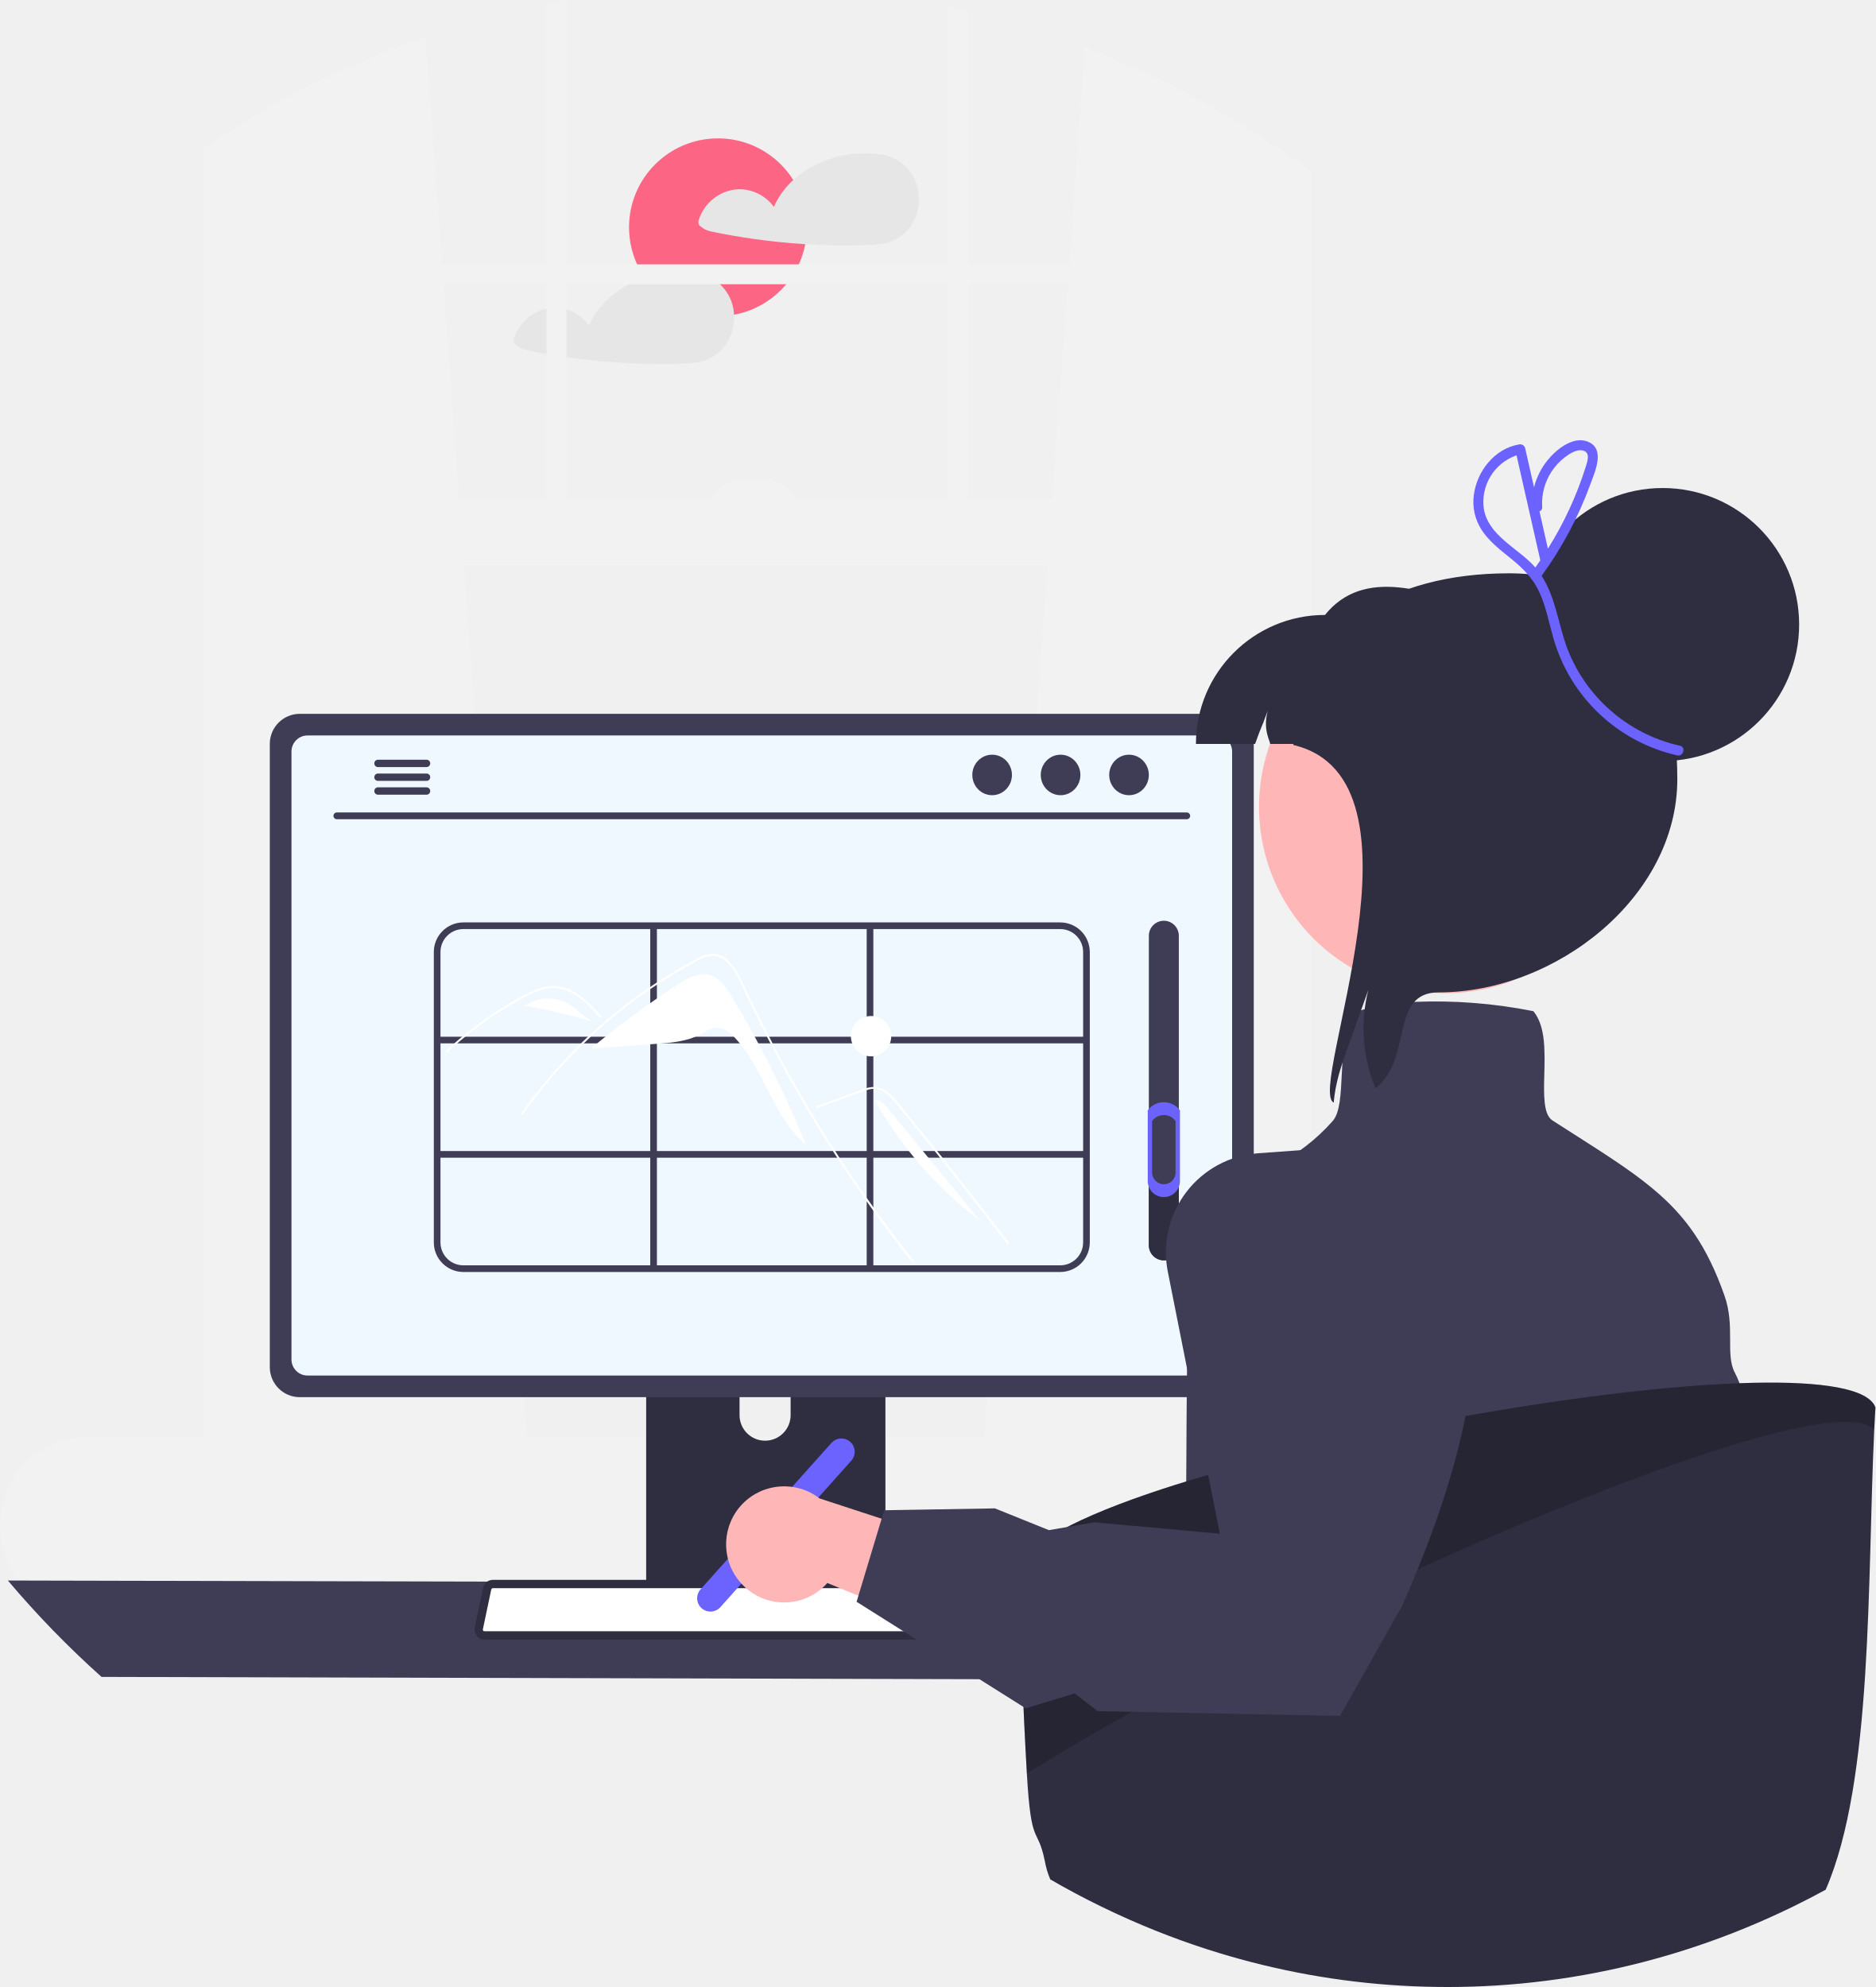
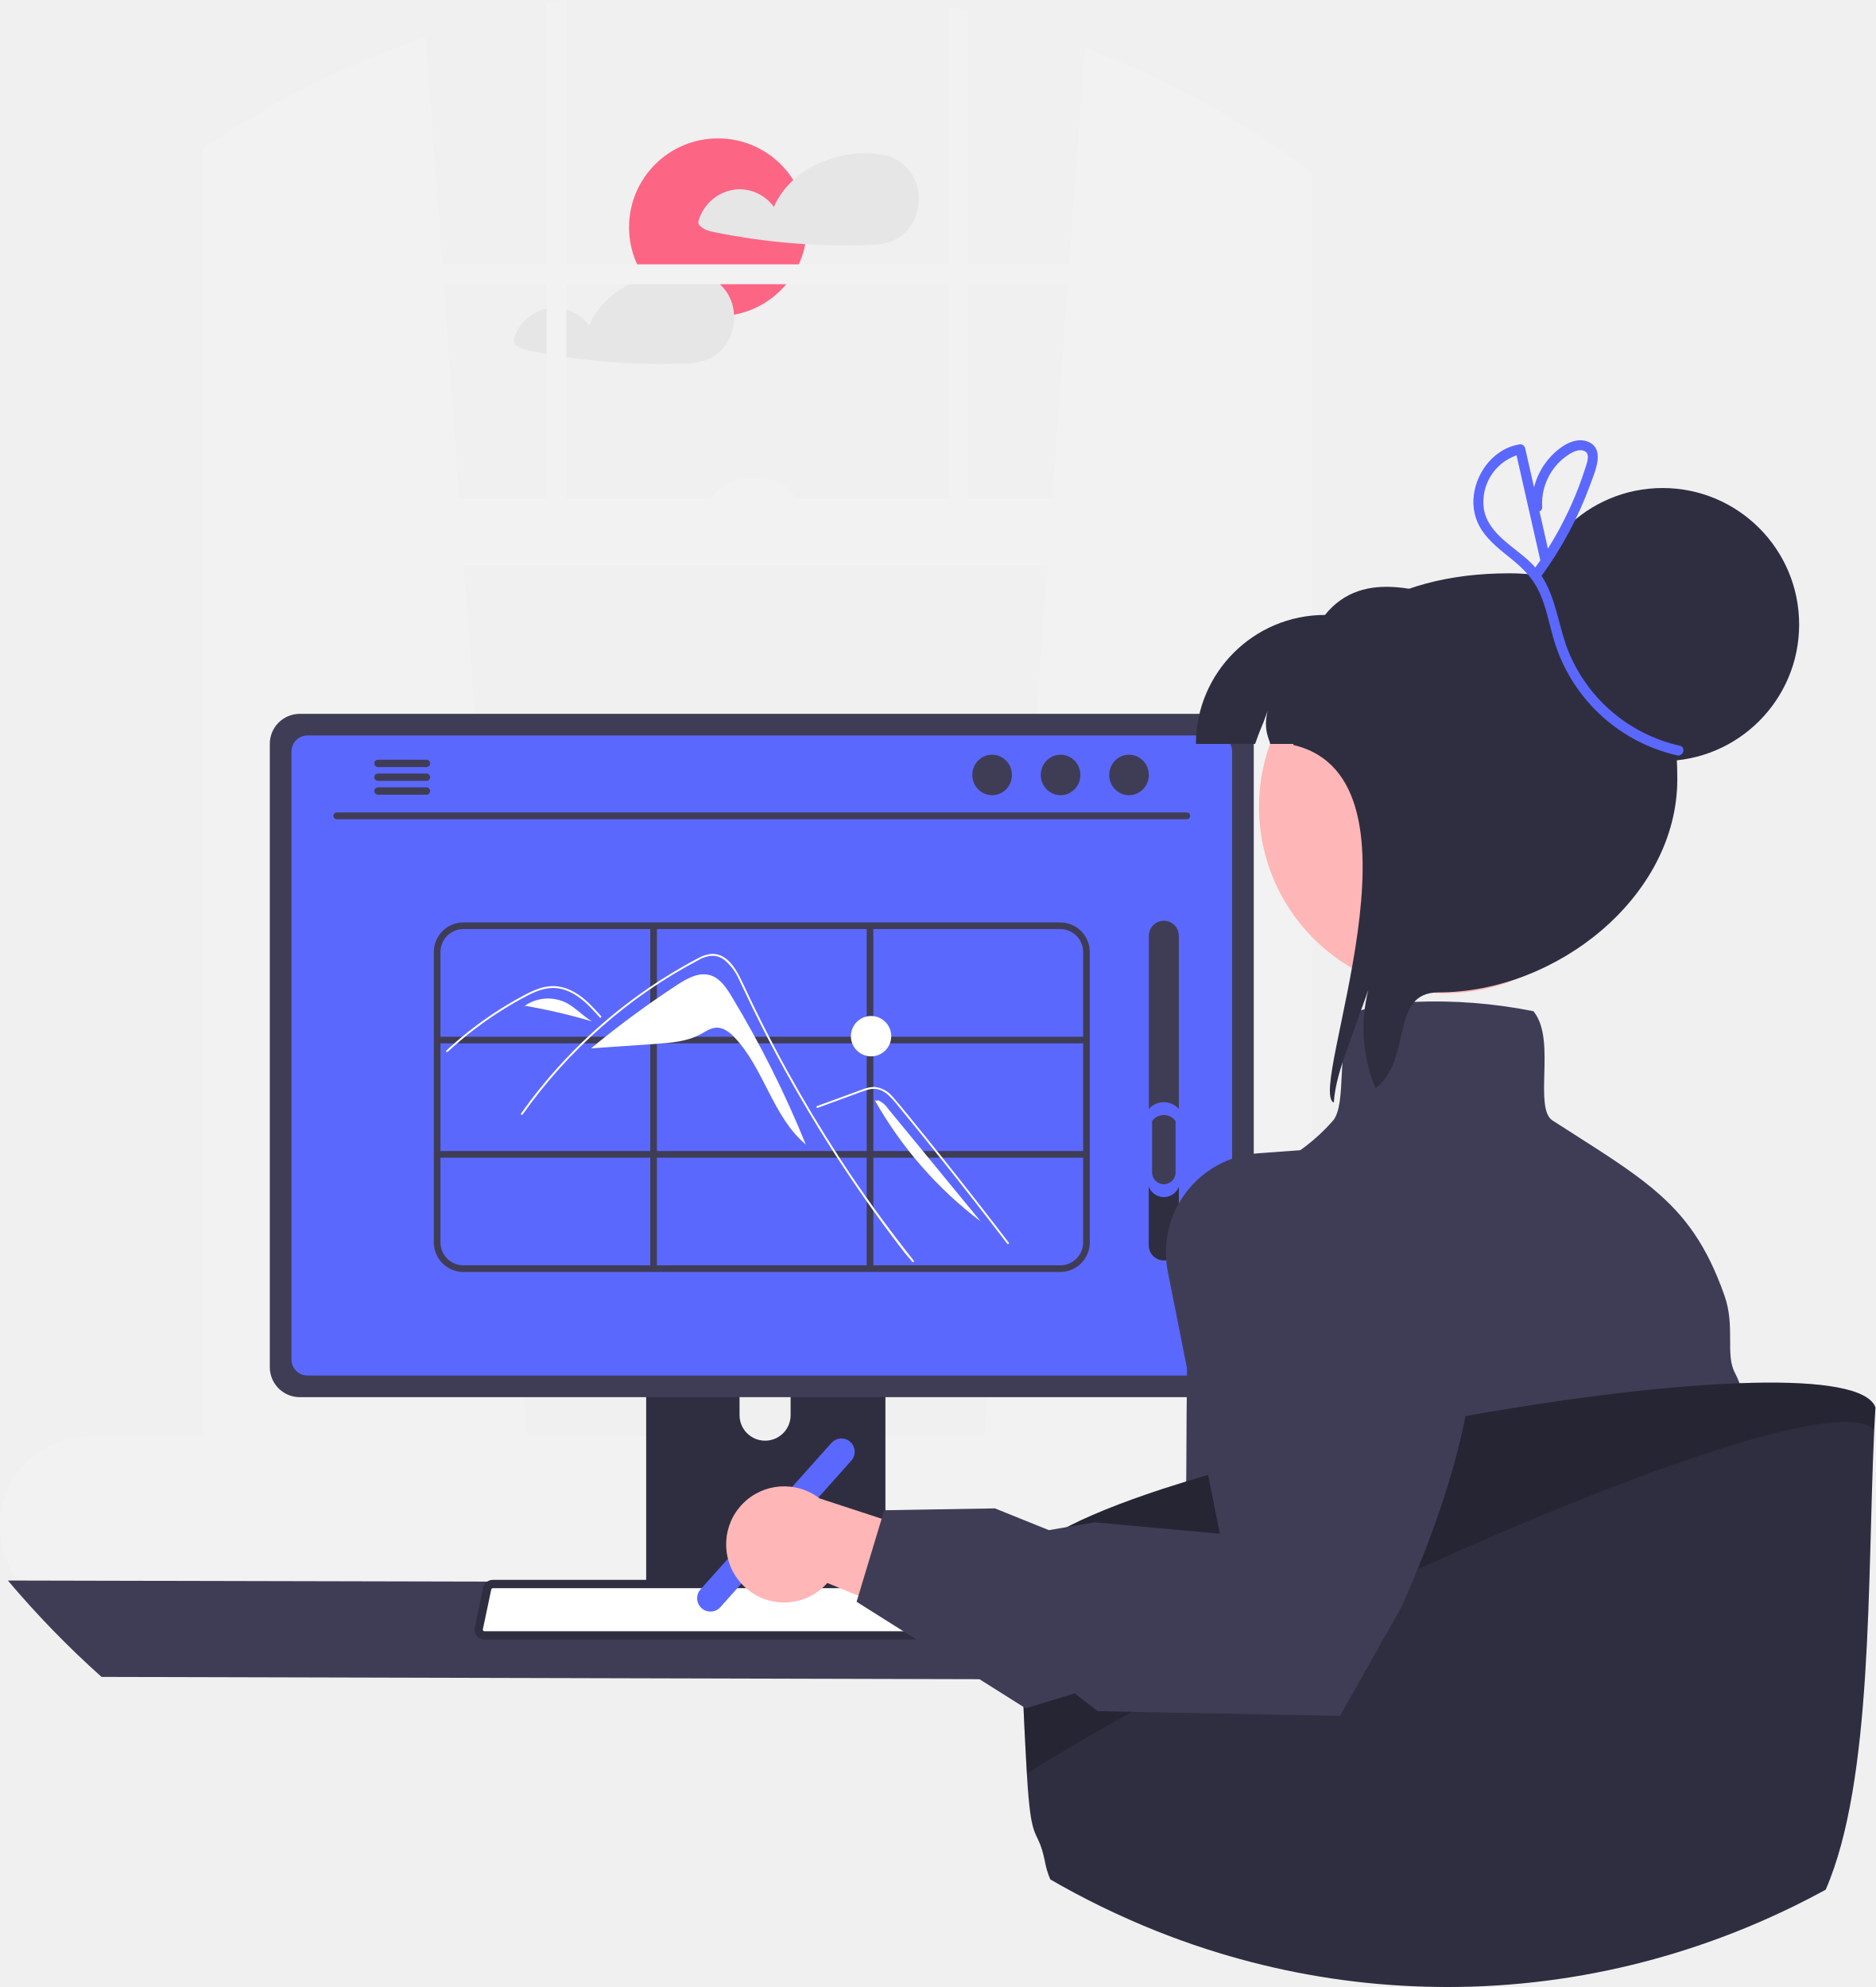
- <svg xmlns="http://www.w3.org/2000/svg" data-name="Layer 1" width="563.232" height="596.817" viewBox="0 0 563.232 596.817">
+ <svg xmlns="http://www.w3.org/2000/svg" width="563.232" height="596.817">
  <circle cx="215.615" cy="68.266" r="26.701" fill="#fd6584" />
-   <path d="M601.119,230.112a13.235,13.235,0,0,0-11.17-9.29,1.081,1.081,0,0,0-.18,0,1.418,1.418,0,0,0-.22-.05c-8.94-1.16-18.88,1.66-25.57,7.8a23.958,23.958,0,0,0-5.83,8.04,12.917,12.917,0,0,0-10.83-5.28,13.184,13.184,0,0,0-11.8,9.51,1.526,1.526,0,0,0,.69,1.69,6.673,6.673,0,0,0,2.79,1.42c2.21.47,4.44.9,6.67,1.29q6.54,1.14,13.15,1.85,4.365.465,8.75.74c6.04.38,12.11.47,18.16.28,3-.1,5.88-.2,8.62-1.52a12.798,12.798,0,0,0,4.95-4.31A14.548,14.548,0,0,0,601.119,230.112Z" transform="translate(-325.7462 -174.4889)" fill="#e6e6e6" />
-   <path d="M546.189,269.012a13.652,13.652,0,0,0-.56-3.3,13.26,13.26,0,0,0-11.18-9.29.965.965,0,0,0-.17,0,1.887,1.887,0,0,0-.23-.05,33.194,33.194,0,0,0-14.69,1.51c-7.26,2.43-13.63,7.33-16.7,14.33a12.922,12.922,0,0,0-10.84-5.28,13.183,13.183,0,0,0-11.8,9.51,1.555,1.555,0,0,0,.69,1.69,6.733,6.733,0,0,0,2.79,1.42c2.22.47,4.44.9,6.68,1.29q6.54,1.14,13.14,1.85a195.164,195.164,0,0,0,26.92,1.02c2.99-.1,5.88-.2,8.62-1.52a12.77,12.77,0,0,0,4.94-4.31A14.264,14.264,0,0,0,546.189,269.012Z" transform="translate(-325.7462 -174.4889)" fill="#e6e6e6" />
-   <path d="M743.876,605.969h-24.34V225.999c-1.64-1.21-3.29-2.41-4.96-3.58q-.495-.345-.99-.69a288.322,288.322,0,0,0-62.01-32.94l-4.72,65.1-0.0.004H616.486V177.879c-1.98-.49-3.96-.95-5.96-1.38v77.394h-114.68V174.489c-1.99.37-3.98.75-5.96,1.16v78.244H458.517l-0-.004-4.95-68.27a287.687,287.687,0,0,0-60.78,29.46c-.66.42-1.32.84-1.98,1.28-1.33.86-2.66,1.74-3.97,2.63v386.98h-34.27a26.803,26.803,0,0,0-24.89,36.79,25.54,25.54,0,0,0,1.75,3.56,27.095,27.095,0,0,0,3.02,4.18,26.76,26.76,0,0,0,20.12,9.11h391.31a26.82,26.82,0,0,0,0-53.64ZM640.316,344.271l-18.93,261.698h-137.4l-18.93-261.698Zm6.11-84.419-4.67,64.556h-25.27V259.852Zm-35.9,0v64.556H564.894a10.916,10.916,0,0,0-9.723-5.959h-5.959a10.916,10.916,0,0,0-9.723,5.959H495.846V259.852Zm-120.64,64.556h-26.27l-4.67-64.556h30.94Z" transform="translate(-325.7462 -174.4889)" fill="#f2f2f2" />
-   <path d="M328.114,649.216a289.004,289.004,0,0,0,28.12,28.95l379.58,1a289.003,289.003,0,0,0,28.12-28.95Z" transform="translate(-325.7462 -174.4889)" fill="#3f3d56" />
-   <path d="M519.804,552.406v102.56h71.85v-102.56a3.448,3.448,0,0,0-2.43-3.3,3.175,3.175,0,0,0-1.03-.16h-64.92A3.463,3.463,0,0,0,519.804,552.406Zm28.04,35.24a7.67,7.67,0,0,1,15.34,0v11.9a7.67,7.67,0,0,1-15.34,0Z" transform="translate(-325.7462 -174.4889)" fill="#2f2e41" />
-   <path d="M519.584,651.686v9.89a1.946,1.946,0,0,0,1.93,1.94h68.43a1.94,1.94,0,0,0,1.93-1.94v-9.89Z" transform="translate(-325.7462 -174.4889)" fill="#3f3d56" />
-   <path d="M406.774,397.886v187.26a9.007,9.007,0,0,0,9,9h277.5a9.007,9.007,0,0,0,9-9v-187.26a9.011,9.011,0,0,0-9-8.99h-277.5A9.012,9.012,0,0,0,406.774,397.886Z" transform="translate(-325.7462 -174.4889)" fill="#3f3d56" />
-   <path d="M413.284,400.216v182.62a4.818,4.818,0,0,0,4.81,4.81h272.87a4.818,4.818,0,0,0,4.81-4.81v-182.62a4.82,4.82,0,0,0-4.81-4.82h-272.87A4.821,4.821,0,0,0,413.284,400.216Z" transform="translate(-325.7462 -174.4889)" fill="#f0f8ff" />
-   <path d="M468.924,665.846a2.948,2.948,0,0,0,2.32,1.11h162.34a2.987,2.987,0,0,0,2.92-3.6l-2.52-11.97a2.993,2.993,0,0,0-1.86-2.17,2.894,2.894,0,0,0-1.06-.2h-157.31a2.894,2.894,0,0,0-1.06.2,2.992,2.992,0,0,0-1.86,2.17l-2.52,11.97A2.985,2.985,0,0,0,468.924,665.846Z" transform="translate(-325.7462 -174.4889)" fill="#2f2e41" />
-   <path d="M473.754,651.516a.395.395,0,0,0-.145.025.508.508,0,0,0-.328.353l-2.521,11.977a.478.478,0,0,0,.102.396l.011.014a.449.449,0,0,0,.371.176H633.584a.467.467,0,0,0,.37-.175.459.459,0,0,0,.106-.397l-2.522-11.983a.498.498,0,0,0-.304-.349.436.436,0,0,0-.17-.035Z" transform="translate(-325.7462 -174.4889)" fill="#fff" />
-   <path d="M426.867,420.552H682.191a1.016,1.016,0,0,0,0-2.031H426.867a1.016,1.016,0,0,0,0,2.031Z" transform="translate(-325.7462 -174.4889)" fill="#3f3d56" />
-   <ellipse cx="339.064" cy="232.765" rx="5.95" ry="6.083" fill="#3f3d56" />
-   <ellipse cx="318.508" cy="232.765" rx="5.95" ry="6.083" fill="#3f3d56" />
-   <ellipse cx="297.952" cy="232.765" rx="5.95" ry="6.083" fill="#3f3d56" />
-   <path d="M438.156,403.786a1.095,1.095,0,0,0,1.09,1.1h14.6a1.105,1.105,0,0,0,0-2.21h-14.6A1.103,1.103,0,0,0,438.156,403.786Z" transform="translate(-325.7462 -174.4889)" fill="#3f3d56" />
-   <path d="M438.156,407.936a1.095,1.095,0,0,0,1.09,1.1h14.6a1.105,1.105,0,0,0,0-2.21h-14.6A1.103,1.103,0,0,0,438.156,407.936Z" transform="translate(-325.7462 -174.4889)" fill="#3f3d56" />
-   <path d="M438.156,412.076a1.103,1.103,0,0,0,1.09,1.11h14.6a1.105,1.105,0,0,0,0-2.21h-14.6A1.095,1.095,0,0,0,438.156,412.076Z" transform="translate(-325.7462 -174.4889)" fill="#3f3d56" />
-   <path d="M644.148,451.546H464.91a8.892,8.892,0,0,0-8.881,8.881v87.237a8.892,8.892,0,0,0,8.881,8.882H644.148a8.892,8.892,0,0,0,8.881-8.882V460.428A8.892,8.892,0,0,0,644.148,451.546Zm6.881,8.881v25.452h-63v-32.333h56.119A6.889,6.889,0,0,1,651.029,460.428Zm-128,59.786v-32.334h63v32.334Zm63,2v32.333h-63v-32.333Zm-65-2h-63v-32.334h63Zm2-34.334v-32.333h63v32.333Zm65,2h63v32.334h-63Zm-123.119-34.333H521.029v32.333h-63V460.428A6.889,6.889,0,0,1,464.91,453.546ZM458.029,547.664V522.213h63v32.333H464.91A6.889,6.889,0,0,1,458.029,547.664Zm186.119,6.882H588.029v-32.333h63v25.451A6.889,6.889,0,0,1,644.148,554.546Z" transform="translate(-325.7462 -174.4889)" fill="#3f3d56" />
-   <path d="M545.419,473.695c-1.591-2.631-3.475-5.439-6.427-6.298-3.418-.995-6.93.981-9.908,2.931a288.726,288.726,0,0,0-25.695,18.932l.009.102,19.174-1.322c4.618-.318,9.394-.681,13.475-2.865,1.549-.829,3.058-1.936,4.813-2.013,2.18-.096,4.081,1.427,5.575,3.017,8.837,9.41,11.394,23.799,21.307,32.066A314.616,314.616,0,0,0,545.419,473.695Z" transform="translate(-325.7462 -174.4889)" fill="#fff" />
-   <path d="M599.736,553.506c-.977-1.234-1.376-1.523-2.34-2.768q-11.773-15.226-22.131-31.481-7.036-11.04-13.373-22.503-3.017-5.45-5.869-10.985-2.213-4.292-4.327-8.635c-.403-.827-.795-1.658-1.184-2.491-.918-1.958-1.82-3.926-2.787-5.858a16.114,16.114,0,0,0-4.47-5.989,6.098,6.098,0,0,0-3.177-1.222,8.862,8.862,0,0,0-4.599,1.318,148.048,148.048,0,0,0-29.112,20.075A151.559,151.559,0,0,0,482.714,509.22c-.209.298-.703.013-.492-.287q1.246-1.762,2.542-3.487A152.397,152.397,0,0,1,523.671,469.155q3.785-2.453,7.711-4.675c1.319-.747,2.645-1.485,3.993-2.177a9.728,9.728,0,0,1,4.234-1.312c5.137-.08,7.797,5.738,9.624,9.653q.861,1.848,1.743,3.685,3.334,6.973,6.924,13.818,2.216,4.226,4.529,8.404,7.198,13.007,15.301,25.488c7.156,11.022,14.256,20.758,22.408,31.064C600.364,553.388,599.962,553.795,599.736,553.506Z" transform="translate(-325.7462 -174.4889)" fill="#fff" />
-   <path d="M505.858,480.093c-.298-.333-.595-.665-.895-.998-2.369-2.62-4.911-5.209-8.164-6.711a11.844,11.844,0,0,0-4.962-1.15,14.161,14.161,0,0,0-5.152,1.124c-.776.31-1.534.662-2.281,1.036-.854.43-1.692.888-2.527,1.35q-2.35,1.3-4.639,2.715-4.554,2.815-8.824,6.059-2.213,1.683-4.335,3.475-1.973,1.665-3.867,3.42c-.27.249-.673-.154-.403-.403.333-.31.669-.618,1.006-.922q1.426-1.289,2.898-2.529,2.684-2.264,5.506-4.354,4.389-3.251,9.08-6.061,2.344-1.403,4.753-2.688c.485-.259.975-.511,1.472-.751a23.46,23.46,0,0,1,3.498-1.424,12.445,12.445,0,0,1,5.284-.519,13.756,13.756,0,0,1,4.875,1.686c3.194,1.785,5.671,4.546,8.082,7.24C506.505,479.962,506.103,480.367,505.858,480.093Z" transform="translate(-325.7462 -174.4889)" fill="#fff" />
-   <path d="M571.304,507.242l7.654-2.799,3.8-1.39a38.862,38.862,0,0,1,3.752-1.292,5.919,5.919,0,0,1,3.396.043,7.827,7.827,0,0,1,2.649,1.642,21.495,21.495,0,0,1,2.172,2.32c.827.994,1.643,1.999,2.461,3q5.069,6.199,10.072,12.452,5.003,6.253,9.938,12.559,4.948,6.321,9.827,12.696.598.781,1.195,1.563c.22.288.715.004.492-.288q-4.916-6.438-9.9-12.824-4.997-6.401-10.062-12.748-5.065-6.347-10.199-12.638-1.279-1.567-2.562-3.131c-.722-.879-1.435-1.768-2.227-2.587a8.025,8.025,0,0,0-5.441-2.867,10.501,10.501,0,0,0-3.701.814c-1.28.463-2.556.934-3.834,1.402l-7.707,2.819-1.927.705c-.342.125-.194.676.152.55Z" transform="translate(-325.7462 -174.4889)" fill="#fff" />
-   <path d="M495.792,475.68a12.357,12.357,0,0,0-12.445.89,177.498,177.498,0,0,1,20.194,4.713C500.786,479.669,498.631,477.139,495.792,475.68Z" transform="translate(-325.7462 -174.4889)" fill="#fff" />
-   <path d="M483.309,476.563l-.749.609c.253-.213.517-.413.787-.602Z" transform="translate(-325.7462 -174.4889)" fill="#fff" />
-   <path d="M592.265,507.27a6.371,6.371,0,0,0-2.695-2.25l-1.052.041a119.342,119.342,0,0,0,31.787,36.34Z" transform="translate(-325.7462 -174.4889)" fill="#fff" />
-   <circle cx="261.597" cy="311.227" r="6.059" fill="#fff" />
-   <path d="M675.268,553.046a4.507,4.507,0,0,0,4.5-4.5v-93a4.5,4.5,0,1,0-9,0v93A4.507,4.507,0,0,0,675.268,553.046Z" transform="translate(-325.7462 -174.4889)" fill="#3f3d56" />
-   <path d="M675.268,553.046a4.507,4.507,0,0,0,4.5-4.5v-19.72a5.581,5.581,0,0,0-9,0v19.72A4.507,4.507,0,0,0,675.268,553.046Z" transform="translate(-325.7462 -174.4889)" fill="#2f2e41" />
-   <path d="M675.268,534.046a4.847,4.847,0,0,0,4.84-4.84V507.998a6.002,6.002,0,0,0-9.679,0V529.207A4.847,4.847,0,0,0,675.268,534.046Z" transform="translate(-325.7462 -174.4889)" fill="#6c63ff" />
-   <path d="M675.268,530.19a3.535,3.535,0,0,0,3.53-3.53V511.191a4.378,4.378,0,0,0-7.06,0v15.469A3.535,3.535,0,0,0,675.268,530.19Z" transform="translate(-325.7462 -174.4889)" fill="#3f3d56" />
-   <path d="M536.445,657.525a4.004,4.004,0,0,1-.317-5.648L575.444,607.885a4,4,0,0,1,5.965,5.331l-39.316,43.992A4.004,4.004,0,0,1,536.445,657.525Z" transform="translate(-325.7462 -174.4889)" fill="#6c63ff" />
-   <path d="M862.596,729.955c0,7.29-1.72,12.87-1.51,17.33a287.268,287.268,0,0,1-36.3,13.02c-1.4.4-2.8.78-4.21,1.16-7.63-23.36-15.27-44.75-18.28-47.02-6.89-5.17-10.34,16.22-10.34,11.05,0-5.17,3.45-5.17-5.16-12.06-8.62-6.89-3.45-37.9-3.45-37.9l-12.06-31.01,13.49-49.46,17.52-64.25h17.23s.51.37,1.36,1.06c4.31,3.52,17.31,15.28,15.87,28.23-.43,3.86.53,15.08,2.2,30.02,5.08,45.11,16.75,94.15,16.75,107.09C855.706,714.445,862.596,719.615,862.596,729.955Z" transform="translate(-325.7462 -174.4889)" fill="#e6e6e6" />
-   <path d="M848.148,589.956c-.02-.05-.03-.09-.05-.13a26.641,26.641,0,0,0-1.35-3.04c-2.91-5.47.17-13.87-3.11-23.15-5.3-15.04-11.76-23.91-21.23-31.86-.28-.24-.56-.47-.85-.71l-.01-.01c-6.32-5.19-13.94-10.04-23.4-16.08-1.97-1.26-4.03-2.57-6.17-3.95-2.76-1.77-2.61-7.67-2.45-13.91.18-6.93.37-14.11-3.03-18.59l-.22-.29-.35-.09a150.437,150.437,0,0,0-35.42-2.73h-.01a69.659,69.659,0,0,0-14.93,2.19c-.36.1-.72.2-1.07.32-.27.07-.54.16-.81.25l-.22.08-.17.16c-3.29,3.29-4.05,9.19-4.41,15.34v.01q-.105,1.68-.18,3.36c-.28,5.98-.54,11.63-2.74,14.08a57.788,57.788,0,0,1-17.47,13.44c-10.33,5.1-18.5,4.94-18.62,4.94l-.95-.03-.09.94c-6.86,13.07-6.6,46.79-6.81,82.9q-.015,3.015-.04,6.06c-.12,16.82-.44,33.93-1.7,49.52-.55,6.7-1.26,13.11-2.21,19.1-4.62,29.17-25.55,4.95-35.56,24.36a24.526,24.526,0,0,0,1.65,5.55c1.15.68,2.33,1.34,3.5,2q7.785,4.335,15.86,8.09c.3.14.6.28.9.41a236.736,236.736,0,0,0,30.46,11.62c2.03.62,4.06,1.21,6.11,1.77a233.586,233.586,0,0,0,55.61,8.33,1.701,1.701,0,0,1,.23-.01,288.585,288.585,0,0,0,65.84-9.49q.45-.12.9-.24c1.41-.38,2.81-.76,4.21-1.16a287.279,287.279,0,0,0,36.3-13.02,9.238,9.238,0,0,0,.13,1.31,3.03,3.03,0,0,0,.06.42c.02-.16.04-.32.05-.48.06-.47.11-.95.16-1.43C870.608,666.426,857.898,615.756,848.148,589.956Z" transform="translate(-325.7462 -174.4889)" fill="#3f3d56" />
-   <path d="M710.714,443.689a55.983,55.983,0,1,0-2.845-47.693c-.256.641-.487,1.281-.718,1.948A55.906,55.906,0,0,0,710.714,443.689Z" transform="translate(-325.7462 -174.4889)" fill="#ffb6b6" />
-   <path d="M702.667,397.943c2.409-6.74,1.358-3.229,3.793-9.944-1.589,5.946.923,9.277.692,9.944h66.658V359.194c-19.529-7.74-38.621-14.326-50.154,0A38.751,38.751,0,0,0,684.907,397.943Z" transform="translate(-325.7462 -174.4889)" fill="#2f2e41" />
-   <path d="M726.296,505.657c.051-.718.128-1.461.231-2.178.718-5.279,2.511-10.354,4.331-15.377,1.922-5.407,3.87-10.841,5.817-16.248a46.519,46.519,0,0,0,2.178,29.523c11.251-8.765,4.152-28.806,18.862-28.806,35.366,0,71.758-28.678,71.758-64.069,0-35.366-15.172-61.814-50.538-61.814-35.392,0-64.095,16.197-64.787,51.563C757.716,408.502,718.069,502.069,726.296,505.657Z" transform="translate(-325.7462 -174.4889)" fill="#2f2e41" />
-   <circle cx="499.308" cy="187.588" r="41.004" fill="#2f2e41" />
-   <path d="M888.978,597.236q-.21,3.165-.37,6.74c-2.12,44.89-.29,105.32-14.58,138.11q-4.8,2.625-9.7,5.02-.195.09-.36.18c-.88.43-1.76.85-2.64,1.25a.3.3,0,0,1-.11.06,238.808,238.808,0,0,1-29.81,11.71c-1.25.4-2.51.78-3.77,1.16q-.405.12-.81.24a233.934,233.934,0,0,1-59.04,9.49c-1.04.03-2.06.05-3.05.07-.35.01-.69.02-1.03.02-1.12.01-2.23.02-3.35.02q-3.39,0-6.75-.1a233.586,233.586,0,0,1-55.61-8.33c-2.05-.56-4.08-1.15-6.11-1.77a236.736,236.736,0,0,1-30.46-11.62c-.3-.13-.6-.27-.9-.41q-8.07-3.75-15.86-8.09c-1.17-.66-2.35-1.32-3.5-2a24.526,24.526,0,0,1-1.65-5.55c-2.27-10.91-4.09-3.55-5.39-26.25-1.19-20.81-1.95-41.68-2.23-53.61-.09-3.18-.12-5.73-.13-7.47,1.06-7.58,18.1-16.18,42.95-24.35,2.35-.77,4.78-1.54,7.27-2.3,6.72-2.07,13.9-4.1,21.4-6.06,19.1-5,40.31-9.59,61.36-13.38,10.39-1.86,20.74-3.53,30.79-4.95,17.63-2.5,34.31-4.23,48.58-4.94,1.37-.07,2.71-.13,4.03-.17,1.42-.06,2.81-.1,4.17-.13C872.878,589.376,886.918,591.516,888.978,597.236Z" transform="translate(-325.7462 -174.4889)" fill="#2f2e41" />
-   <path d="M888.978,597.236q-.21,3.165-.37,6.74c-15.58-16.78-183.42,58.18-254.48,103.21-1.19-20.81-1.95-41.68-2.23-53.61-.09-3.18-.12-5.73-.13-7.47,1.06-7.58,18.1-16.18,42.95-24.35,2.35-.77,4.78-1.54,7.27-2.3,6.72-2.07,13.9-4.1,21.4-6.06,19.1-5,40.31-9.59,61.36-13.38,10.39-1.86,20.74-3.53,30.79-4.95,17.63-2.5,34.31-4.23,48.58-4.94,1.37-.07,2.71-.13,4.03-.17,1.42-.06,2.81-.1,4.17-.13C872.878,589.376,886.918,591.516,888.978,597.236Z" transform="translate(-325.7462 -174.4889)" opacity="0.2" />
-   <path d="M547.647,649.249a17.324,17.324,0,0,0,26.555.706l56.948,23.389-6.145-31.396-53.137-17.397A17.418,17.418,0,0,0,547.647,649.249Z" transform="translate(-325.7462 -174.4889)" fill="#ffb6b6" />
-   <path d="M737.082,518.509l-.312-.033-33.209,2.411a29.807,29.807,0,0,0-21.561,11.675,29.215,29.215,0,0,0-3.075,4.997l-.009.005a29.804,29.804,0,0,0-2.456,18.888l15.634,78.703-37.618-3.418-13.732,2.347-16.205-6.538-33.251.566-.771,2.549-6.975,23.123-.548,1.817,50.775,31.997,14.721-4.478,6.935,5.327.333.009L669.51,688.727l58.648,1.15,16.031-28.401,2.505-4.453c18.618-41.709,23.213-70.826,21.755-90.885-.764-10.599-3.214-18.655-6.181-24.727C753.096,522.648,737.727,518.667,737.082,518.509Z" transform="translate(-325.7462 -174.4889)" fill="#3f3d56" />
-   <path d="M830.24,398.481a47.347,47.347,0,0,1-34.173-30.183c-2.406-6.978-3.314-14.64-7.352-20.85a111.467,111.467,0,0,0,14.655-27.541c1.382-3.802,4.617-10.705-.868-12.797-4.37-1.667-9.335,2.356-11.926,5.529a21.057,21.057,0,0,0-4.133,8.231q-1.34-5.918-2.68-11.835a1.536,1.536,0,0,0-1.845-1.048c-7.322,1.248-12.632,8.028-13.554,15.169a15.454,15.454,0,0,0,2.356,10.522c2.352,3.578,5.796,6.144,9.074,8.81,3.486,2.836,6.44,5.856,8.314,10.003,1.948,4.31,2.825,9.027,4.117,13.552a50.208,50.208,0,0,0,37.219,35.331C831.325,401.786,832.129,398.894,830.24,398.481Zm-41.347-71.716a17.411,17.411,0,0,1,2.837-10.665,16.892,16.892,0,0,1,3.853-4.174c1.432-1.094,3.545-2.544,5.44-2.142,2.458.521,1.469,3.265.947,4.919q-1.033,3.274-2.272,6.479a106.456,106.456,0,0,1-5.59,12.107c-1.098,2.038-2.271,4.032-3.496,5.994q-1.267-5.594-2.534-11.188A1.256,1.256,0,0,0,788.893,326.766Zm-17.52.597a14.814,14.814,0,0,1,9.817-16.111q3.572,15.77,7.143,31.541c-.491.725-.998,1.439-1.507,2.152-.133-.153-.255-.311-.393-.462C781.44,339.048,772.731,335.342,771.374,327.363Z" transform="translate(-325.7462 -174.4889)" fill="#6c63ff" />
+   <path d="M275.373 55.623c-1.539-5.046-5.928-8.696-11.17-9.29a1.08 1.08 0 0 0-.18 0 1.42 1.42 0 0 0-.22-.05c-8.94-1.16-18.88 1.66-25.57 7.8a23.96 23.96 0 0 0-5.83 8.04c-2.518-3.439-6.57-5.415-10.83-5.28-5.544.367-10.264 4.17-11.8 9.51-.169.654.111 1.341.69 1.69a6.67 6.67 0 0 0 2.79 1.42 186.85 186.85 0 0 0 6.67 1.29q6.54 1.14 13.15 1.85 4.365.465 8.75.74a192.98 192.98 0 0 0 18.16.28c3-.1 5.88-.2 8.62-1.52a12.8 12.8 0 0 0 4.95-4.31 14.55 14.55 0 0 0 1.82-12.17zm-54.93 38.9a13.65 13.65 0 0 0-.56-3.3 13.26 13.26 0 0 0-11.18-9.29c-.057-.005-.113-.005-.17 0-.076-.021-.152-.038-.23-.05-4.948-.606-9.969-.09-14.69 1.51-7.26 2.43-13.63 7.33-16.7 14.33a12.92 12.92 0 0 0-10.84-5.28c-5.544.367-10.264 4.17-11.8 9.51-.16.653.119 1.335.69 1.69a6.74 6.74 0 0 0 2.79 1.42c2.22.47 4.44.9 6.68 1.29q6.54 1.14 13.14 1.85a195.18 195.18 0 0 0 26.92 1.02c2.99-.1 5.88-.2 8.62-1.52a12.77 12.77 0 0 0 4.94-4.31c1.753-2.612 2.593-5.731 2.39-8.87z" fill="#e6e6e6" />
+   <path d="M418.13 431.48h-24.34V51.51l-4.96-3.58q-.495-.345-.99-.69a288.32 288.32 0 0 0-62.01-32.94l-4.72 65.1v.004h-30.37V3.39l-5.96-1.38v77.394H170.1V0l-5.96 1.16v78.244h-31.37V79.4l-4.95-68.27c-21.346 7.399-41.747 17.287-60.78 29.46l-1.98 1.28-3.97 2.63v386.98H26.82c-8.903-.006-17.228 4.41-22.217 11.784s-5.991 16.744-2.673 25.006a25.54 25.54 0 0 0 1.75 3.56c.871 1.486 1.883 2.886 3.02 4.18a26.76 26.76 0 0 0 20.12 9.11h391.31c14.812 0 26.82-12.008 26.82-26.82s-12.008-26.82-26.82-26.82zM314.57 169.782L295.64 431.48h-137.4l-18.93-261.698zm6.11-84.419l-4.67 64.556h-25.27V85.363zm-35.9 0v64.556h-45.632c-1.863-3.656-5.619-5.958-9.723-5.959h-5.959c-4.103.001-7.859 2.303-9.723 5.959H170.1V85.363zm-120.64 64.556h-26.27l-4.67-64.556h30.94z" fill="#f2f2f2" />
+   <path d="M2.368 474.727c8.687 10.293 18.083 19.967 28.12 28.95l379.58 1c10.037-8.983 19.433-18.657 28.12-28.95z" fill="#3f3d56" />
+   <path d="M194.058 377.917v102.56h71.85v-102.56a3.45 3.45 0 0 0-2.43-3.3c-.332-.11-.68-.164-1.03-.16h-64.92c-.919-.002-1.801.362-2.452 1.011s-1.017 1.53-1.018 2.449zm28.04 35.24a7.67 7.67 0 1 1 15.34 0v11.9a7.67 7.67 0 1 1-15.34 0z" fill="#2f2e41" />
+   <path d="M193.838 477.197v9.89c.003 1.066.864 1.931 1.93 1.94h68.43a1.94 1.94 0 0 0 1.93-1.94v-9.89zm-112.81-253.8v187.26a9.01 9.01 0 0 0 9 9h277.5a9.01 9.01 0 0 0 9-9v-187.26c-.012-4.964-4.036-8.984-9-8.99h-277.5c-4.964.006-8.988 4.026-9 8.99z" fill="#3f3d56" />
+   <path d="M87.538 225.727v182.62a4.82 4.82 0 0 0 4.81 4.81h272.87a4.82 4.82 0 0 0 4.81-4.81v-182.62a4.82 4.82 0 0 0-4.81-4.82H92.348a4.82 4.82 0 0 0-4.81 4.82z" fill="#5b68fd" />
+   <path d="M143.178 491.357a2.95 2.95 0 0 0 2.32 1.11h162.34c.899-.001 1.75-.407 2.316-1.105s.788-1.615.604-2.495l-2.52-11.97c-.212-.992-.912-1.809-1.86-2.17-.338-.132-.697-.2-1.06-.2h-157.31c-.363 0-.722.067-1.06.2a2.99 2.99 0 0 0-1.86 2.17l-2.52 11.97c-.182.88.042 1.794.61 2.49z" fill="#2f2e41" />
+   <path d="M148.008 477.027c-.049-.001-.098.008-.145.025a.51.51 0 0 0-.328.353l-2.521 11.977a.48.48 0 0 0 .102.396l.011.014a.45.45 0 0 0 .371.176h162.34c.144.002.28-.063.37-.175a.46.46 0 0 0 .106-.397l-2.522-11.983a.5.5 0 0 0-.304-.349c-.054-.023-.111-.035-.17-.035z" fill="#fff" />
+   <g fill="#3f3d56">
+     <path d="M101.121 246.063h255.323c.552-.012.993-.463.993-1.015s-.441-1.003-.993-1.015H101.121c-.552.012-.993.463-.993 1.015s.441 1.003.993 1.015z" />
+     <ellipse cx="339.064" cy="232.765" rx="5.95" ry="6.083" />
+     <ellipse cx="318.508" cy="232.765" rx="5.95" ry="6.083" />
+     <ellipse cx="297.952" cy="232.765" rx="5.95" ry="6.083" />
+     <path d="M112.409 229.297a1.1 1.1 0 0 0 .317.776c.204.206.482.323.773.324h14.6c.6-.014 1.08-.505 1.08-1.105s-.479-1.091-1.08-1.105h-14.6c-.607.007-1.094.503-1.09 1.11zm0 4.15a1.1 1.1 0 0 0 .317.776c.204.206.482.323.773.324h14.6c.601-.013 1.081-.504 1.081-1.105s-.48-1.092-1.081-1.105h-14.6c-.607.007-1.094.503-1.09 1.11zm0 4.14c-.004.607.483 1.103 1.09 1.11h14.6c.6-.014 1.08-.505 1.08-1.105s-.479-1.091-1.08-1.105h-14.6c-.29.001-.568.118-.773.324a1.09 1.09 0 0 0-.317.776zm205.992 39.47H139.164c-4.903.006-8.876 3.979-8.881 8.881v87.237c.005 4.903 3.979 8.876 8.881 8.882h179.237c4.903-.006 8.876-3.979 8.881-8.882v-87.237c-.006-4.903-3.979-8.876-8.881-8.881zm6.881 8.881v25.452h-63v-32.333h56.119a6.89 6.89 0 0 1 6.881 6.881zm-128 59.786V313.39h63v32.334zm63 2v32.333h-63v-32.333zm-65-2h-63V313.39h63zm2-34.334v-32.333h63v32.333zm65 2h63v32.334h-63zm-123.119-34.333h56.119v32.333h-63v-25.452a6.89 6.89 0 0 1 6.881-6.881zm-6.881 94.118v-25.451h63v32.333h-56.119a6.89 6.89 0 0 1-6.881-6.882zm186.119 6.882h-56.119v-32.333h63v25.451a6.89 6.89 0 0 1-6.881 6.882z" />
+   </g>
+   <g fill="#fff">
+     <path d="M219.673 299.206c-1.591-2.631-3.475-5.439-6.427-6.298-3.418-.995-6.93.981-9.908 2.931-8.907 5.832-17.485 12.152-25.695 18.932l.009.102 19.174-1.322c4.618-.318 9.394-.681 13.475-2.865 1.549-.829 3.058-1.936 4.813-2.013 2.18-.096 4.081 1.427 5.575 3.017 8.837 9.41 11.394 23.799 21.307 32.066a314.6 314.6 0 0 0-22.322-44.55zm54.317 79.811l-2.34-2.768q-11.773-15.226-22.131-31.481-7.036-11.04-13.373-22.503-3.017-5.45-5.869-10.985-2.213-4.292-4.327-8.635l-1.184-2.491-2.787-5.858c-1-2.319-2.531-4.37-4.47-5.989a6.1 6.1 0 0 0-3.177-1.223 8.86 8.86 0 0 0-4.599 1.318 148.05 148.05 0 0 0-29.112 20.075 151.56 151.56 0 0 0-23.652 26.254c-.209.298-.703.013-.492-.287q1.246-1.762 2.542-3.487c10.741-14.285 23.91-26.569 38.907-36.291q3.785-2.453 7.711-4.675a111.08 111.08 0 0 1 3.993-2.177 9.73 9.73 0 0 1 4.234-1.312c5.137-.08 7.797 5.738 9.624 9.653q.861 1.848 1.743 3.685 3.334 6.973 6.924 13.818 2.216 4.226 4.529 8.404 7.198 13.007 15.301 25.488c7.156 11.022 14.256 20.758 22.408 31.064.224.285-.177.692-.403.403zm-93.878-73.413l-.895-.998c-2.369-2.62-4.911-5.209-8.164-6.711a11.84 11.84 0 0 0-4.962-1.15 14.16 14.16 0 0 0-5.152 1.124c-.776.31-1.534.662-2.282 1.036-.854.43-1.692.888-2.527 1.35q-2.35 1.3-4.639 2.715-4.554 2.815-8.824 6.059-2.213 1.683-4.335 3.475-1.973 1.665-3.867 3.42c-.27.249-.673-.154-.403-.403l1.006-.922q1.426-1.289 2.898-2.529 2.684-2.264 5.506-4.354 4.389-3.251 9.08-6.061 2.344-1.403 4.753-2.688a40.68 40.68 0 0 1 1.472-.751 23.46 23.46 0 0 1 3.498-1.424c1.703-.551 3.506-.728 5.284-.519a13.77 13.77 0 0 1 4.875 1.686c3.194 1.785 5.671 4.546 8.082 7.24.243.274-.158.679-.403.405zm65.445 27.149l7.654-2.799 3.8-1.39a38.86 38.86 0 0 1 3.752-1.292 5.92 5.92 0 0 1 3.396.043 7.83 7.83 0 0 1 2.649 1.642c.78.719 1.507 1.494 2.172 2.32l2.461 3q5.069 6.199 10.072 12.452 5.003 6.253 9.938 12.559 4.948 6.321 9.827 12.696.598.781 1.195 1.563c.22.288.715.004.492-.288q-4.916-6.438-9.9-12.824-4.996-6.401-10.062-12.748-5.065-6.347-10.199-12.638-1.279-1.567-2.562-3.131l-2.227-2.587a8.03 8.03 0 0 0-5.441-2.867 10.5 10.5 0 0 0-3.701.814l-3.834 1.402-7.707 2.819-1.927.705c-.342.125-.194.676.152.55zm-75.512-31.562a12.36 12.36 0 0 0-12.445.89 177.5 177.5 0 0 1 20.194 4.713c-2.755-1.614-4.91-4.144-7.749-5.603z" />
+     <path d="M157.562 302.074l-.749.609.787-.602zm108.957 30.707a6.37 6.37 0 0 0-2.695-2.25l-1.052.041a119.34 119.34 0 0 0 31.787 36.34z" />
+     <circle cx="261.597" cy="311.227" r="6.059" />
+   </g>
+   <path d="M349.522 378.557a4.51 4.51 0 0 0 4.5-4.5v-93a4.5 4.5 0 1 0-9 0v93a4.51 4.51 0 0 0 4.5 4.5z" fill="#3f3d56" />
+   <path d="M349.522 378.557a4.51 4.51 0 0 0 4.5-4.5v-19.72a5.58 5.58 0 0 0-9 0v19.72a4.51 4.51 0 0 0 4.5 4.5z" fill="#2f2e41" />
+   <path d="M349.522 359.557a4.85 4.85 0 0 0 4.84-4.84v-21.208a6 6 0 0 0-9.679 0v21.208a4.85 4.85 0 0 0 4.84 4.84z" fill="#5b68fd" />
+   <path d="M349.522 355.701c1.948-.003 3.527-1.582 3.53-3.53v-15.469a4.38 4.38 0 0 0-7.06 0v15.469c.003 1.948 1.582 3.527 3.53 3.53z" fill="#3f3d56" />
+   <path d="M210.699 483.036c-1.645-1.473-1.787-4-.317-5.648l39.316-43.992a4 4 0 1 1 5.965 5.331l-39.316 43.992c-1.473 1.645-4 1.787-5.648.317z" fill="#5b68fd" />
+   <path d="M536.85 555.466c0 7.29-1.72 12.87-1.51 17.33a287.27 287.27 0 0 1-36.3 13.02l-4.21 1.16c-7.63-23.36-15.27-44.75-18.28-47.02-6.89-5.17-10.34 16.22-10.34 11.05s3.45-5.17-5.16-12.06c-8.62-6.89-3.45-37.9-3.45-37.9l-12.06-31.01 13.49-49.46 17.52-64.25h17.23a35.34 35.34 0 0 0 1.36 1.06c4.31 3.52 17.31 15.28 15.87 28.23-.43 3.86.53 15.08 2.2 30.02 5.08 45.11 16.75 94.15 16.75 107.09 0 17.23 6.89 22.4 6.89 32.74z" fill="#e6e6e6" />
+   <path d="M522.402 415.467l-.05-.13a26.64 26.64 0 0 0-1.35-3.04c-2.91-5.47.17-13.87-3.11-23.15-5.3-15.04-11.76-23.91-21.23-31.86l-.85-.71-.01-.01c-6.32-5.19-13.94-10.04-23.4-16.08l-6.17-3.95c-2.76-1.77-2.61-7.67-2.45-13.91.18-6.93.37-14.11-3.03-18.59l-.22-.29-.35-.09c-11.657-2.306-23.547-3.222-35.42-2.73h-.01a69.66 69.66 0 0 0-14.93 2.19c-.36.1-.72.2-1.07.32-.27.07-.54.16-.81.25l-.22.08-.17.16c-3.29 3.29-4.05 9.19-4.41 15.34v.01q-.105 1.68-.18 3.36c-.28 5.98-.54 11.63-2.74 14.08a57.79 57.79 0 0 1-17.47 13.44c-10.33 5.1-18.5 4.94-18.62 4.94l-.95-.03-.09.94c-6.86 13.07-6.6 46.79-6.81 82.9q-.015 3.015-.04 6.06c-.12 16.82-.44 33.93-1.7 49.52-.55 6.7-1.26 13.11-2.21 19.1-4.62 29.17-25.55 4.95-35.56 24.36.329 1.909.883 3.772 1.65 5.55 1.15.68 2.33 1.34 3.5 2q7.785 4.335 15.86 8.09l.9.41c9.874 4.569 20.052 8.451 30.46 11.62l6.11 1.77c18.134 5.006 36.806 7.803 55.61 8.33a1.7 1.7 0 0 1 .23-.01c22.239-.615 44.332-3.799 65.84-9.49q.45-.12.9-.24l4.21-1.16a287.28 287.28 0 0 0 36.3-13.02 9.24 9.24 0 0 0 .13 1.31 3.03 3.03 0 0 0 .06.42c.02-.16.04-.32.05-.48.06-.47.11-.95.16-1.43 6.12-59.68-6.59-110.35-16.34-136.15z" fill="#3f3d56" />
+   <path d="M384.968 269.2c12.572 22.989 39.408 34.183 64.589 26.941s41.972-30.98 40.412-57.136-21.053-47.73-46.917-51.927-51.179 10.107-60.929 34.428c-.256.641-.487 1.281-.717 1.948-5.413 15.056-4.116 31.709 3.562 45.746z" fill="#ffb6b6" />
+   <g fill="#2f2e41">
+     <path d="M376.921 223.455c2.409-6.74 1.358-3.229 3.793-9.944-1.589 5.946.923 9.277.692 9.944h66.658v-38.749c-19.529-7.74-38.621-14.326-50.154 0-21.4.001-38.748 17.349-38.749 38.749z" />
+     <path d="M400.55 331.168l.231-2.178c.717-5.279 2.511-10.354 4.331-15.377l5.817-16.248a46.52 46.52 0 0 0 2.178 29.523c11.251-8.765 4.152-28.806 18.862-28.806 35.366 0 71.758-28.678 71.758-64.069 0-35.366-15.172-61.814-50.538-61.814-35.392 0-64.095 16.197-64.787 51.563 43.567 10.251 3.921 103.818 12.148 107.406z" />
+     <circle cx="499.308" cy="187.588" r="41.004" />
+     <path d="M563.232 422.747q-.21 3.165-.37 6.74c-2.12 44.89-.29 105.32-14.58 138.11q-4.8 2.625-9.7 5.02-.195.09-.36.18l-2.64 1.25a.3.3 0 0 1-.11.06 238.81 238.81 0 0 1-29.81 11.71l-3.77 1.16q-.405.12-.81.24c-19.193 5.676-39.035 8.865-59.04 9.49l-3.05.07-1.03.02-3.35.02q-3.39 0-6.75-.1c-18.805-.527-37.476-3.324-55.61-8.33-2.05-.56-4.08-1.15-6.11-1.77-10.408-3.169-20.586-7.051-30.46-11.62-.3-.13-.6-.27-.9-.41q-8.07-3.75-15.86-8.09l-3.5-2c-.767-1.778-1.321-3.641-1.65-5.55-2.27-10.91-4.09-3.55-5.39-26.25-1.19-20.81-1.95-41.68-2.23-53.61l-.13-7.47c1.06-7.58 18.1-16.18 42.95-24.35l7.27-2.3c6.72-2.07 13.9-4.1 21.4-6.06 19.1-5 40.31-9.59 61.36-13.38 10.39-1.86 20.74-3.53 30.79-4.95 17.63-2.5 34.31-4.23 48.58-4.94l4.03-.17 4.17-.13c20.56-.45 34.6 1.69 36.66 7.41z" />
+   </g>
+   <path d="M563.232 422.747q-.21 3.165-.37 6.74c-15.58-16.78-183.42 58.18-254.48 103.21-1.19-20.81-1.95-41.68-2.23-53.61l-.13-7.47c1.06-7.58 18.1-16.18 42.95-24.35l7.27-2.3c6.72-2.07 13.9-4.1 21.4-6.06 19.1-5 40.31-9.59 61.36-13.38 10.39-1.86 20.74-3.53 30.79-4.95 17.63-2.5 34.31-4.23 48.58-4.94l4.03-.17 4.17-.13c20.56-.45 34.6 1.69 36.66 7.41z" opacity=".2" />
+   <path d="M221.901 474.76c3.186 4.017 7.988 6.416 13.113 6.552s10.047-2.005 13.442-5.847l56.948 23.389-6.145-31.396-53.137-17.397a17.42 17.42 0 0 0-24.221 24.699z" fill="#ffb6b6" />
+   <path d="M411.335 344.02l-.312-.033-33.209 2.411a29.81 29.81 0 0 0-21.561 11.675c-1.19 1.558-2.22 3.233-3.075 4.997l-.009.005c-2.863 5.858-3.726 12.493-2.456 18.888l15.634 78.703-37.618-3.418-13.732 2.347-16.205-6.538-33.251.566-.771 2.548-6.975 23.123-.548 1.817 50.775 31.996 14.721-4.478 6.935 5.327.333.009 13.752.272 58.648 1.15 16.031-28.401 2.505-4.453c18.618-41.709 23.213-70.826 21.755-90.885-.764-10.599-3.214-18.655-6.181-24.727-9.173-18.763-24.541-22.744-25.187-22.902z" fill="#3f3d56" />
+   <path d="M504.494 223.992a47.35 47.35 0 0 1-34.173-30.183c-2.406-6.978-3.314-14.64-7.352-20.85 6.152-8.448 11.085-17.719 14.655-27.541 1.382-3.802 4.617-10.705-.868-12.797-4.37-1.667-9.335 2.356-11.926 5.529-1.968 2.405-3.38 5.216-4.133 8.231q-1.34-5.918-2.68-11.835c-.236-.786-1.049-1.248-1.845-1.048-7.322 1.248-12.632 8.028-13.554 15.169-.503 3.676.333 7.411 2.356 10.522 2.352 3.578 5.796 6.144 9.074 8.81 3.486 2.836 6.44 5.856 8.314 10.003 1.948 4.31 2.825 9.027 4.117 13.552a50.21 50.21 0 0 0 37.219 35.331c1.882.411 2.686-2.48.797-2.893zm-41.347-71.716a17.41 17.41 0 0 1 2.837-10.665 16.89 16.89 0 0 1 3.853-4.174c1.432-1.094 3.545-2.544 5.44-2.142 2.458.521 1.469 3.265.947 4.919q-1.033 3.274-2.272 6.479c-1.608 4.149-3.475 8.192-5.59 12.107-1.098 2.038-2.271 4.032-3.496 5.994q-1.267-5.594-2.534-11.188c.548-.201.885-.753.814-1.332zm-17.52.597c-1.012-7.029 3.106-13.788 9.817-16.111q3.572 15.77 7.143 31.541c-.491.725-.998 1.439-1.507 2.152-.133-.153-.255-.311-.393-.462-4.995-5.435-13.703-9.14-15.061-17.12z" fill="#5b68fd" />
</svg>
